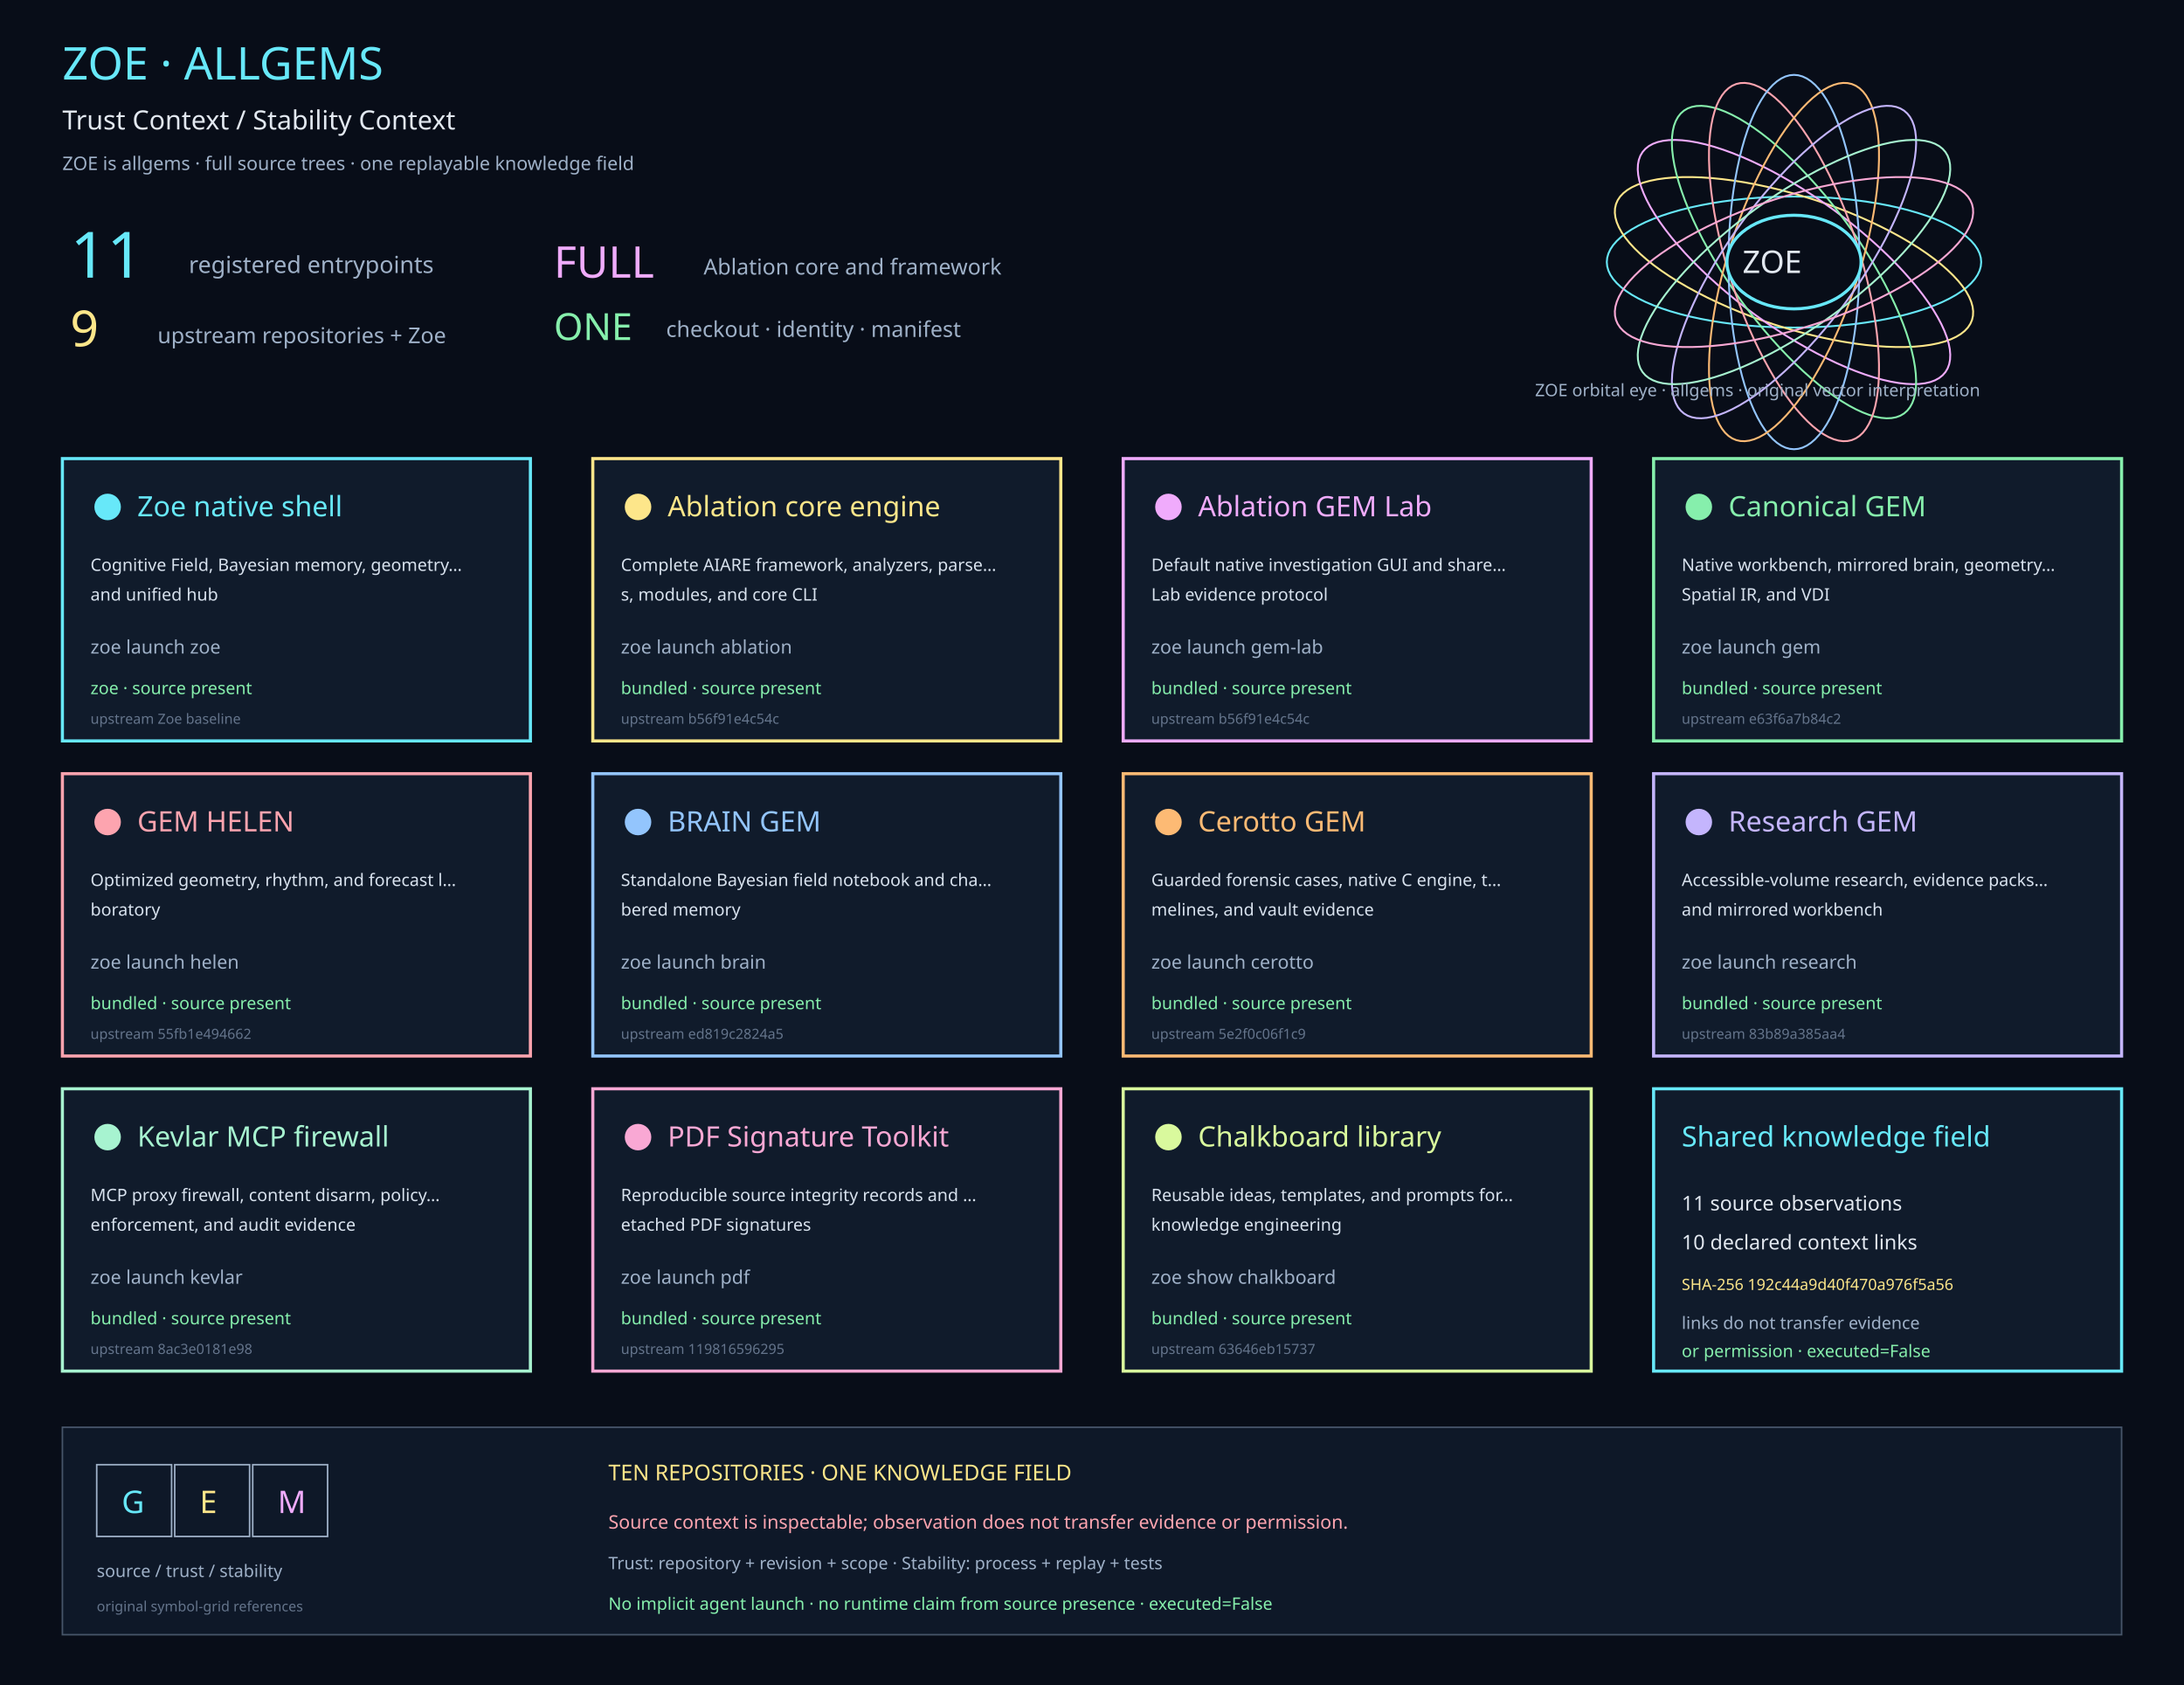
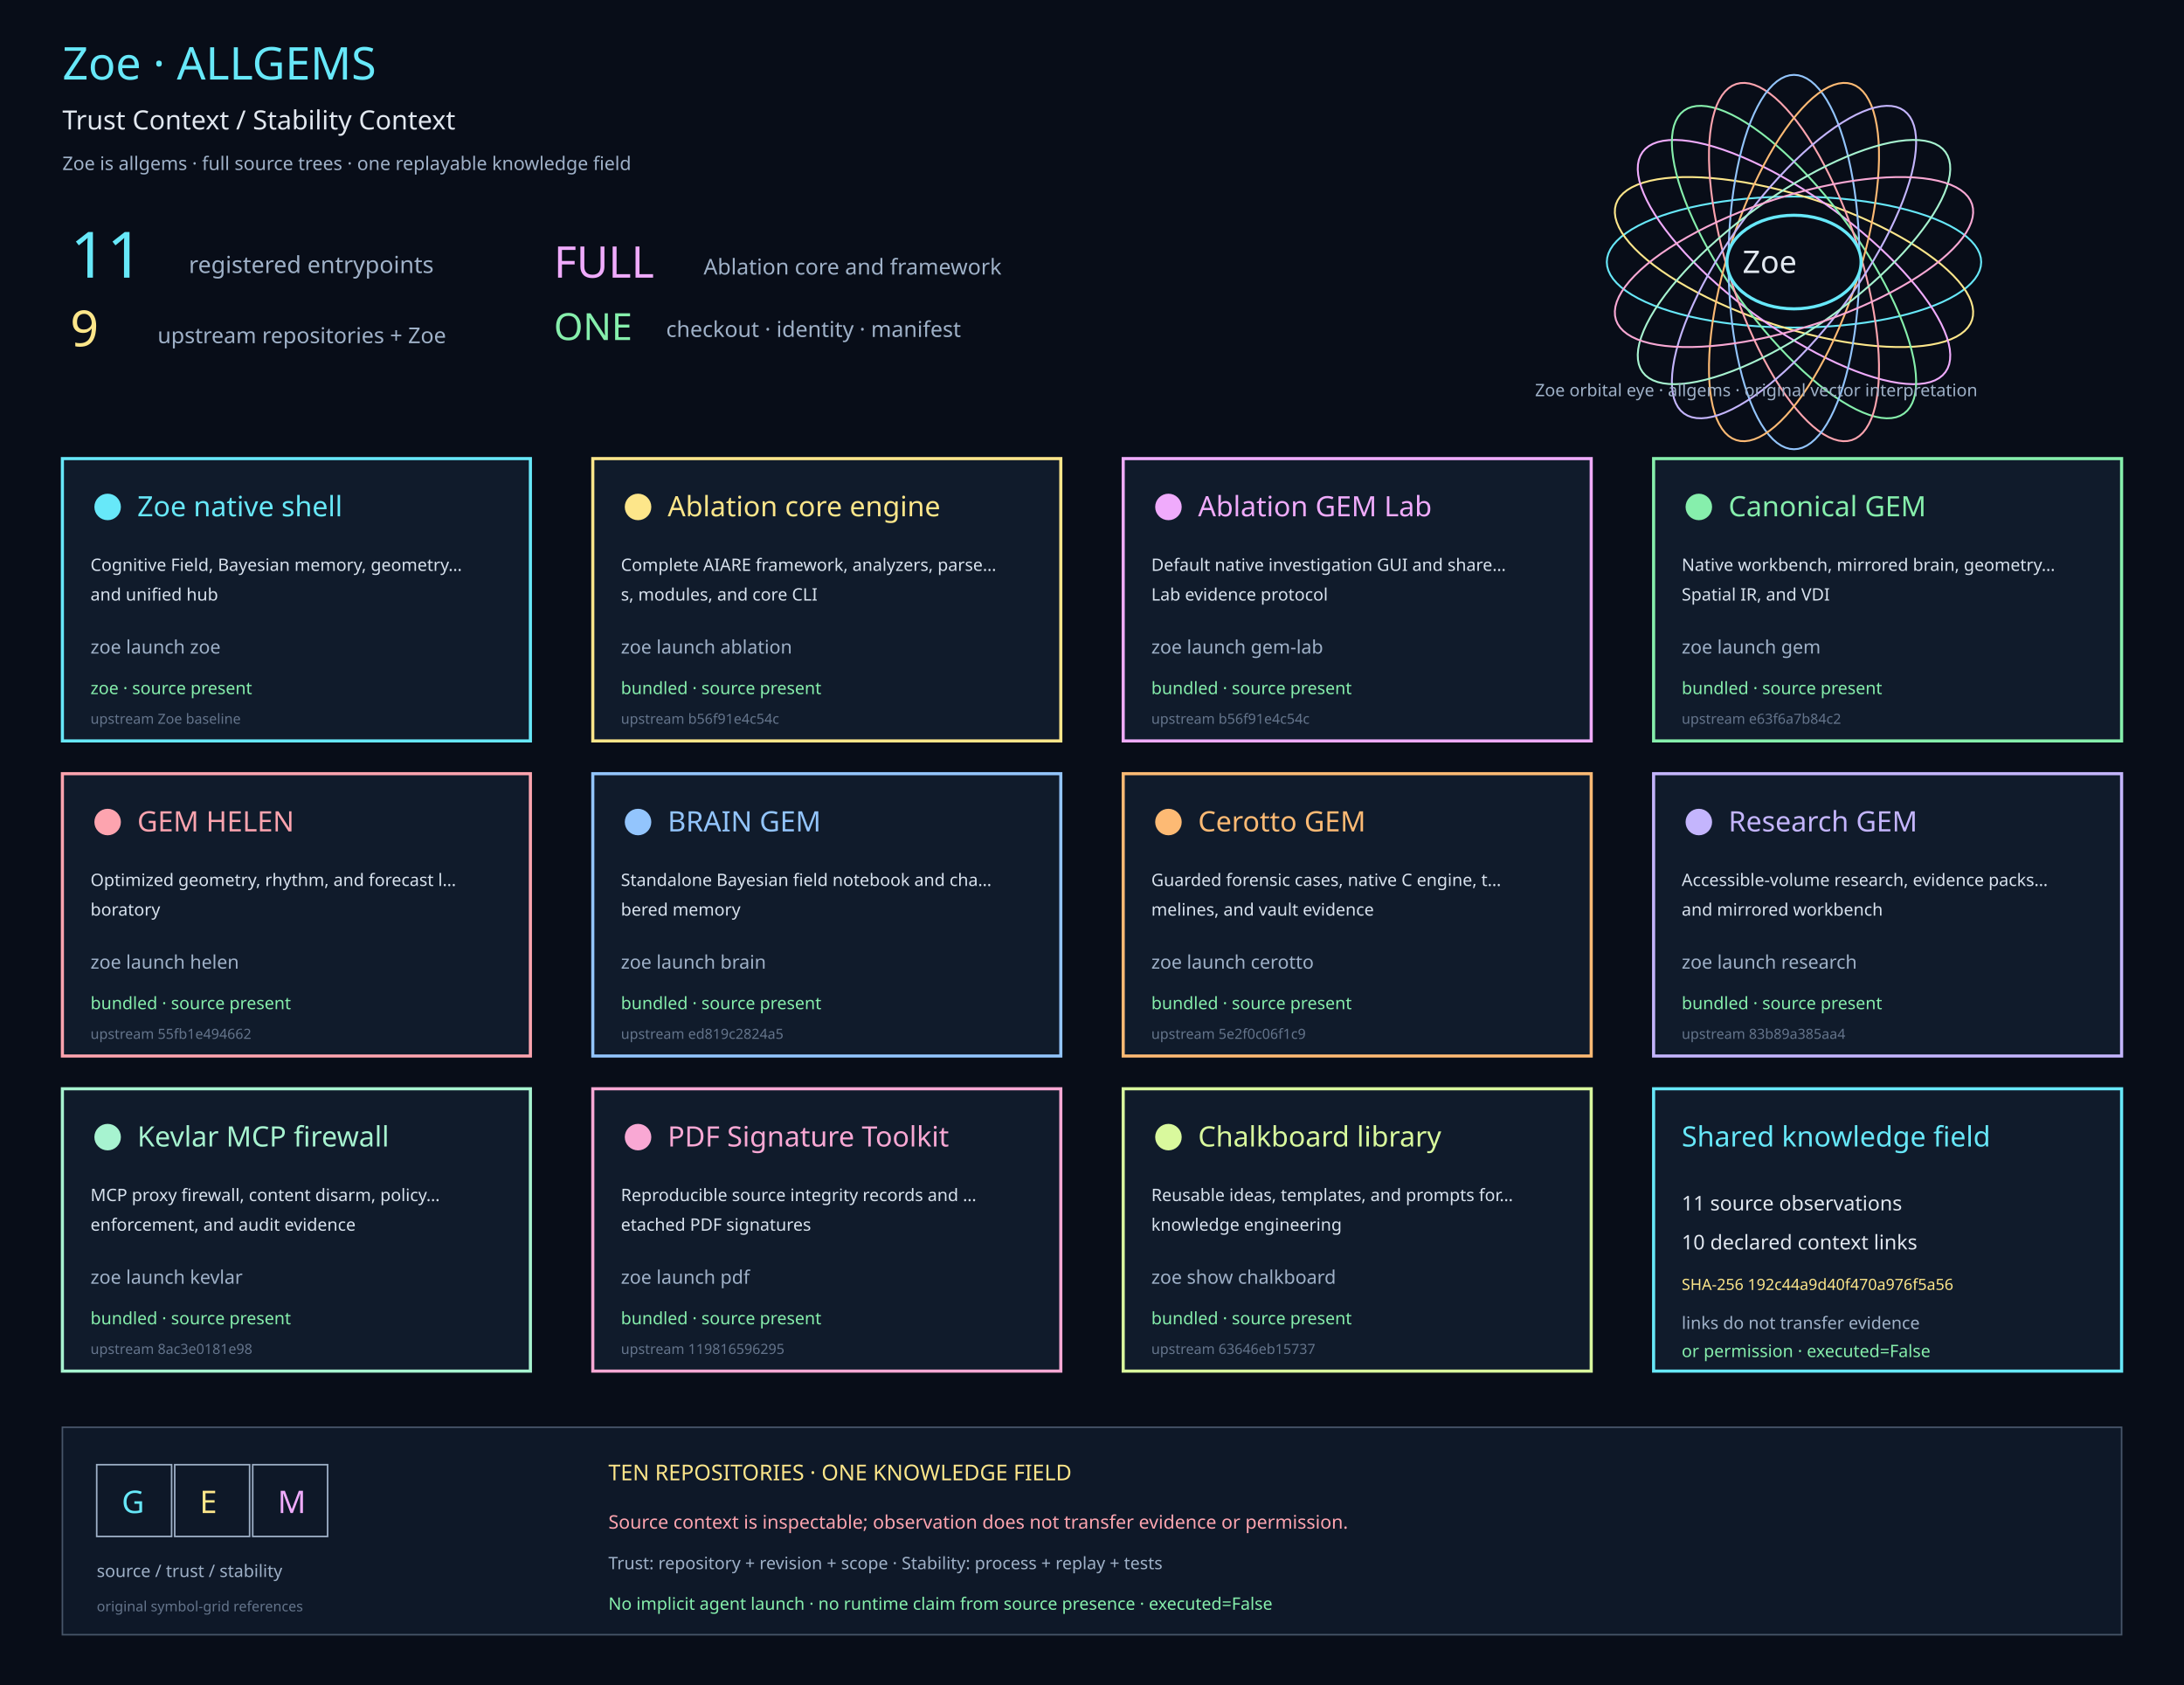
- <svg xmlns="http://www.w3.org/2000/svg" width="1400" height="1080" viewBox="0 0 1400 1080" role="img" aria-label="ZOE is allgems">
+ <svg xmlns="http://www.w3.org/2000/svg" width="1400" height="1080" viewBox="0 0 1400 1080" role="img" aria-label="Zoe is allgems">
  <rect x="0" y="0" width="1400.0" height="1080.0" fill="#ffffff" />
  <g data-object-id="background">
    <rect x="0.0" y="0.0" width="1400.0" height="1080.0" fill="#080d18" stroke="#080d18" stroke-width="1.0" />
  </g>
  <g data-object-id="title">
-     <text x="40.0" y="51.0" font-family="sans-serif" font-size="29.0" fill="#67e8f9">ZOE · ALLGEMS</text>
+     <text x="40.0" y="51.0" font-family="sans-serif" font-size="29.0" fill="#67e8f9">Zoe · ALLGEMS</text>
  </g>
  <g data-object-id="subtitle">
    <text x="40.0" y="83.0" font-family="sans-serif" font-size="17.0" fill="#e2e8f0">Trust Context / Stability Context</text>
  </g>
  <g data-object-id="scope">
-     <text x="40.0" y="109.0" font-family="sans-serif" font-size="12.0" fill="#9fb1c8">ZOE is allgems · full source trees · one replayable knowledge field</text>
+     <text x="40.0" y="109.0" font-family="sans-serif" font-size="12.0" fill="#9fb1c8">Zoe is allgems · full source trees · one replayable knowledge field</text>
  </g>
  <g data-object-id="entrypoints">
    <text x="45.0" y="178.0" font-family="sans-serif" font-size="41.0" fill="#67e8f9">11</text>
  </g>
  <g data-object-id="entrypoint-label">
    <text x="121.0" y="175.0" font-family="sans-serif" font-size="15.0" fill="#9fb1c8">registered entrypoints</text>
  </g>
  <g data-object-id="repositories">
    <text x="45.0" y="222.0" font-family="sans-serif" font-size="32.0" fill="#fde68a">9</text>
  </g>
  <g data-object-id="repository-label">
    <text x="101.0" y="220.0" font-family="sans-serif" font-size="14.0" fill="#9fb1c8">upstream repositories + Zoe</text>
  </g>
  <g data-object-id="engine">
    <text x="355.0" y="178.0" font-family="sans-serif" font-size="28.0" fill="#f0abfc">FULL</text>
  </g>
  <g data-object-id="engine-label">
    <text x="451.0" y="176.0" font-family="sans-serif" font-size="14.0" fill="#9fb1c8">Ablation core and framework</text>
  </g>
  <g data-object-id="checkout">
    <text x="355.0" y="218.0" font-family="sans-serif" font-size="24.0" fill="#86efac">ONE</text>
  </g>
  <g data-object-id="checkout-label">
    <text x="427.0" y="216.0" font-family="sans-serif" font-size="14.0" fill="#9fb1c8">checkout · identity · manifest</text>
  </g>
  <g data-object-id="identity-orbit-0">
    <polygon points="1270,168 1269.74,170.747 1268.97,173.482 1267.69,176.194 1265.91,178.87 1263.63,181.5 1260.87,184.073 1257.62,186.576 1253.92,189 1249.78,191.334 1245.2,193.568 1240.22,195.693 1234.85,197.698 1229.12,199.577 1223.05,201.321 1216.67,202.922 1210,204.373 1203.07,205.669 1195.92,206.803 1188.57,207.771 1181.06,208.569 1173.41,209.193 1165.66,209.641 1157.85,209.91 1150,210 1142.15,209.91 1134.34,209.641 1126.59,209.193 1118.94,208.569 1111.43,207.771 1104.08,206.803 1096.93,205.669 1090,204.373 1083.33,202.922 1076.95,201.321 1070.88,199.577 1065.15,197.698 1059.78,195.693 1054.8,193.568 1050.22,191.334 1046.08,189 1042.38,186.576 1039.13,184.073 1036.37,181.5 1034.09,178.87 1032.31,176.194 1031.03,173.482 1030.26,170.747 1030,168 1030.26,165.253 1031.03,162.518 1032.31,159.806 1034.09,157.13 1036.37,154.5 1039.13,151.927 1042.38,149.424 1046.08,147 1050.22,144.666 1054.8,142.432 1059.78,140.307 1065.15,138.302 1070.88,136.423 1076.95,134.679 1083.33,133.078 1090,131.627 1096.93,130.331 1104.08,129.197 1111.43,128.229 1118.94,127.431 1126.59,126.807 1134.34,126.359 1142.15,126.09 1150,126 1157.85,126.09 1165.66,126.359 1173.41,126.807 1181.06,127.431 1188.57,128.229 1195.92,129.197 1203.07,130.331 1210,131.627 1216.67,133.078 1223.05,134.679 1229.12,136.423 1234.85,138.302 1240.22,140.307 1245.2,142.432 1249.78,144.666 1253.92,147 1257.62,149.424 1260.87,151.927 1263.63,154.5 1265.91,157.13 1267.69,159.806 1268.97,162.518 1269.74,165.253" stroke-linejoin="round" fill="none" stroke="#67e8f9" stroke-width="1.2" />
  </g>
  <g data-object-id="identity-orbit-1">
    <polygon points="1264.13,205.082 1263.03,207.615 1261.46,209.979 1259.4,212.162 1256.88,214.157 1253.9,215.954 1250.47,217.545 1246.62,218.925 1242.35,220.086 1237.68,221.024 1232.64,221.736 1227.25,222.217 1221.52,222.466 1215.49,222.482 1209.18,222.264 1202.61,221.814 1195.82,221.134 1188.84,220.226 1181.68,219.094 1174.39,217.744 1167,216.181 1159.54,214.411 1152.03,212.443 1144.51,210.284 1137.02,207.944 1129.58,205.434 1122.24,202.762 1115.01,199.943 1107.93,196.986 1101.03,193.905 1094.33,190.713 1087.88,187.424 1081.7,184.052 1075.8,180.611 1070.23,177.116 1064.99,173.582 1060.12,170.024 1055.64,166.457 1051.56,162.897 1047.9,159.359 1044.67,155.858 1041.9,152.409 1039.59,149.027 1037.76,145.726 1036.4,142.52 1035.53,139.423 1035.16,136.449 1035.27,133.61 1035.87,130.918 1036.97,128.385 1038.54,126.021 1040.6,123.838 1043.12,121.843 1046.1,120.046 1049.53,118.455 1053.38,117.075 1057.65,115.914 1062.32,114.976 1067.36,114.264 1072.75,113.783 1078.48,113.534 1084.51,113.518 1090.82,113.736 1097.39,114.186 1104.18,114.866 1111.16,115.774 1118.32,116.906 1125.61,118.256 1133,119.819 1140.46,121.589 1147.97,123.557 1155.49,125.716 1162.98,128.056 1170.42,130.566 1177.76,133.238 1184.99,136.057 1192.07,139.014 1198.97,142.095 1205.67,145.287 1212.12,148.576 1218.3,151.948 1224.2,155.389 1229.77,158.884 1235.01,162.418 1239.88,165.976 1244.36,169.543 1248.44,173.103 1252.1,176.641 1255.33,180.142 1258.1,183.591 1260.41,186.973 1262.24,190.274 1263.6,193.48 1264.47,196.577 1264.84,199.551 1264.73,202.39" stroke-linejoin="round" fill="none" stroke="#fde68a" stroke-width="1.2" />
  </g>
  <g data-object-id="identity-orbit-2">
    <polygon points="1247.08,238.534 1245.26,240.606 1243.03,242.366 1240.4,243.808 1237.38,244.925 1233.99,245.713 1230.24,246.168 1226.15,246.289 1221.73,246.074 1217.01,245.525 1211.99,244.643 1206.71,243.434 1201.19,241.902 1195.45,240.053 1189.51,237.896 1183.41,235.439 1177.16,232.694 1170.8,229.671 1164.34,226.385 1157.83,222.848 1151.28,219.077 1144.73,215.086 1138.2,210.895 1131.72,206.519 1125.31,201.979 1119.02,197.293 1112.85,192.481 1106.85,187.565 1101.03,182.565 1095.42,177.503 1090.04,172.4 1084.92,167.278 1080.08,162.159 1075.54,157.066 1071.31,152.019 1067.43,147.04 1063.9,142.151 1060.73,137.373 1057.95,132.726 1055.56,128.23 1053.58,123.905 1052.01,119.768 1050.86,115.838 1050.13,112.131 1049.84,108.664 1049.97,105.45 1050.53,102.504 1051.51,99.839 1052.92,97.466 1054.74,95.394 1056.97,93.634 1059.6,92.192 1062.62,91.075 1066.01,90.287 1069.76,89.832 1073.85,89.711 1078.27,89.926 1082.99,90.475 1088.01,91.356 1093.29,92.566 1098.81,94.098 1104.55,95.947 1110.49,98.104 1116.59,100.561 1122.84,103.306 1129.2,106.329 1135.66,109.615 1142.17,113.152 1148.72,116.923 1155.27,120.914 1161.8,125.105 1168.28,129.481 1174.69,134.021 1180.98,138.707 1187.15,143.519 1193.15,148.435 1198.97,153.435 1204.58,158.497 1209.96,163.6 1215.08,168.722 1219.92,173.841 1224.46,178.934 1228.69,183.981 1232.57,188.96 1236.1,193.849 1239.27,198.627 1242.05,203.274 1244.44,207.77 1246.42,212.095 1247.99,216.232 1249.14,220.162 1249.87,223.869 1250.16,227.336 1250.03,230.55 1249.47,233.496 1248.49,236.161" stroke-linejoin="round" fill="none" stroke="#f0abfc" stroke-width="1.2" />
  </g>
  <g data-object-id="identity-orbit-3">
    <polygon points="1220.53,265.082 1218.16,266.489 1215.5,267.474 1212.55,268.033 1209.34,268.164 1205.87,267.865 1202.16,267.139 1198.23,265.989 1194.1,264.419 1189.77,262.436 1185.27,260.049 1180.63,257.267 1175.85,254.104 1170.96,250.571 1165.98,246.685 1160.93,242.462 1155.84,237.921 1150.72,233.079 1145.6,227.959 1140.5,222.583 1135.43,216.972 1130.43,211.152 1125.52,205.148 1120.71,198.984 1116.02,192.687 1111.48,186.285 1107.11,179.804 1102.91,173.273 1098.92,166.719 1095.15,160.171 1091.62,153.656 1088.33,147.203 1085.31,140.839 1082.56,134.591 1080.1,128.486 1077.95,122.55 1076.1,116.809 1074.57,111.287 1073.36,106.008 1072.48,100.995 1071.93,96.268 1071.71,91.849 1071.83,87.755 1072.29,84.005 1073.07,80.615 1074.19,77.6 1075.63,74.971 1077.39,72.74 1079.47,70.918 1081.84,69.511 1084.5,68.526 1087.45,67.967 1090.66,67.837 1094.13,68.135 1097.84,68.861 1101.77,70.011 1105.9,71.581 1110.23,73.564 1114.73,75.951 1119.37,78.733 1124.15,81.896 1129.04,85.429 1134.02,89.315 1139.07,93.538 1144.16,98.079 1149.28,102.921 1154.4,108.041 1159.5,113.417 1164.57,119.028 1169.57,124.848 1174.48,130.852 1179.29,137.016 1183.98,143.313 1188.52,149.715 1192.89,156.196 1197.09,162.727 1201.08,169.281 1204.85,175.829 1208.38,182.344 1211.67,188.797 1214.69,195.161 1217.44,201.409 1219.9,207.514 1222.05,213.45 1223.9,219.191 1225.43,224.713 1226.64,229.992 1227.52,235.005 1228.07,239.732 1228.29,244.151 1228.17,248.245 1227.71,251.995 1226.93,255.385 1225.81,258.4 1224.37,261.029 1222.61,263.26" stroke-linejoin="round" fill="none" stroke="#86efac" stroke-width="1.2" />
  </g>
  <g data-object-id="identity-orbit-4">
    <polygon points="1187.08,282.127 1184.39,282.731 1181.55,282.844 1178.58,282.466 1175.48,281.597 1172.27,280.242 1168.97,278.406 1165.59,276.098 1162.14,273.326 1158.64,270.104 1155.1,266.444 1151.54,262.363 1147.98,257.877 1144.42,253.007 1140.88,247.773 1137.39,242.197 1133.95,236.303 1130.58,230.117 1127.29,223.665 1124.1,216.975 1121.01,210.075 1118.06,202.994 1115.24,195.764 1112.57,188.415 1110.06,180.979 1107.72,173.487 1105.56,165.971 1103.59,158.464 1101.82,150.998 1100.26,143.605 1098.91,136.316 1097.77,129.163 1096.87,122.177 1096.19,115.386 1095.74,108.821 1095.52,102.509 1095.53,96.478 1095.78,90.752 1096.26,85.358 1096.98,80.318 1097.91,75.653 1099.08,71.383 1100.45,67.527 1102.05,64.102 1103.84,61.121 1105.84,58.598 1108.02,56.544 1110.38,54.966 1112.92,53.873 1115.61,53.269 1118.45,53.156 1121.42,53.534 1124.52,54.403 1127.73,55.758 1131.03,57.594 1134.41,59.903 1137.86,62.674 1141.36,65.897 1144.9,69.556 1148.46,73.638 1152.02,78.123 1155.58,82.993 1159.12,88.227 1162.61,93.803 1166.05,99.697 1169.42,105.883 1172.71,112.335 1175.9,119.025 1178.99,125.925 1181.94,133.006 1184.76,140.236 1187.43,147.585 1189.94,155.021 1192.28,162.513 1194.44,170.029 1196.41,177.536 1198.18,185.002 1199.74,192.395 1201.09,199.684 1202.23,206.837 1203.13,213.823 1203.81,220.614 1204.26,227.179 1204.48,233.491 1204.47,239.522 1204.22,245.248 1203.74,250.642 1203.02,255.682 1202.09,260.347 1200.92,264.617 1199.55,268.473 1197.95,271.898 1196.16,274.879 1194.16,277.402 1191.98,279.456 1189.62,281.034" stroke-linejoin="round" fill="none" stroke="#fda4af" stroke-width="1.2" />
  </g>
  <g data-object-id="identity-orbit-5">
    <polygon points="1150,288 1147.25,287.743 1144.52,286.973 1141.81,285.694 1139.13,283.911 1136.5,281.632 1133.93,278.866 1131.42,275.625 1129,271.923 1126.67,267.776 1124.43,263.202 1122.31,258.221 1120.3,252.853 1118.42,247.121 1116.68,241.051 1115.08,234.668 1113.63,228 1112.33,221.075 1111.2,213.922 1110.23,206.573 1109.43,199.058 1108.81,191.411 1108.36,183.663 1108.09,175.848 1108,168 1108.09,160.152 1108.36,152.337 1108.81,144.589 1109.43,136.942 1110.23,129.427 1111.2,122.078 1112.33,114.925 1113.63,108 1115.08,101.332 1116.68,94.949 1118.42,88.879 1120.3,83.147 1122.31,77.779 1124.43,72.798 1126.67,68.224 1129,64.077 1131.42,60.375 1133.93,57.135 1136.5,54.368 1139.13,52.089 1141.81,50.306 1144.52,49.027 1147.25,48.257 1150,48 1152.75,48.257 1155.48,49.027 1158.19,50.306 1160.87,52.089 1163.5,54.368 1166.07,57.135 1168.58,60.375 1171,64.077 1173.33,68.224 1175.57,72.798 1177.69,77.779 1179.7,83.147 1181.58,88.879 1183.32,94.949 1184.92,101.332 1186.37,108 1187.67,114.925 1188.8,122.078 1189.77,129.427 1190.57,136.942 1191.19,144.589 1191.64,152.337 1191.91,160.152 1192,168 1191.91,175.848 1191.64,183.663 1191.19,191.411 1190.57,199.058 1189.77,206.573 1188.8,213.922 1187.67,221.075 1186.37,228 1184.92,234.668 1183.32,241.051 1181.58,247.121 1179.7,252.853 1177.69,258.221 1175.57,263.202 1173.33,267.776 1171,271.923 1168.58,275.625 1166.07,278.866 1163.5,281.632 1160.87,283.911 1158.19,285.694 1155.48,286.973 1152.75,287.743" stroke-linejoin="round" fill="none" stroke="#93c5fd" stroke-width="1.2" />
  </g>
  <g data-object-id="identity-orbit-6">
    <polygon points="1112.92,282.127 1110.38,281.034 1108.02,279.456 1105.84,277.402 1103.84,274.879 1102.05,271.898 1100.45,268.473 1099.08,264.617 1097.91,260.347 1096.98,255.682 1096.26,250.642 1095.78,245.248 1095.53,239.522 1095.52,233.491 1095.74,227.179 1096.19,220.614 1096.87,213.823 1097.77,206.837 1098.91,199.684 1100.26,192.395 1101.82,185.002 1103.59,177.536 1105.56,170.029 1107.72,162.513 1110.06,155.021 1112.57,147.585 1115.24,140.236 1118.06,133.006 1121.01,125.925 1124.1,119.025 1127.29,112.335 1130.58,105.883 1133.95,99.697 1137.39,93.803 1140.88,88.227 1144.42,82.993 1147.98,78.123 1151.54,73.638 1155.1,69.556 1158.64,65.897 1162.14,62.674 1165.59,59.903 1168.97,57.594 1172.27,55.758 1175.48,54.403 1178.58,53.534 1181.55,53.156 1184.39,53.269 1187.08,53.873 1189.62,54.966 1191.98,56.544 1194.16,58.598 1196.16,61.121 1197.95,64.102 1199.55,67.527 1200.92,71.383 1202.09,75.653 1203.02,80.318 1203.74,85.358 1204.22,90.752 1204.47,96.478 1204.48,102.509 1204.26,108.821 1203.81,115.386 1203.13,122.177 1202.23,129.163 1201.09,136.316 1199.74,143.605 1198.18,150.998 1196.41,158.464 1194.44,165.971 1192.28,173.487 1189.94,180.979 1187.43,188.415 1184.76,195.764 1181.94,202.994 1178.99,210.075 1175.9,216.975 1172.71,223.665 1169.42,230.117 1166.05,236.303 1162.61,242.197 1159.12,247.773 1155.58,253.007 1152.02,257.877 1148.46,262.363 1144.9,266.444 1141.36,270.104 1137.86,273.326 1134.41,276.098 1131.03,278.406 1127.73,280.242 1124.52,281.597 1121.42,282.466 1118.45,282.844 1115.61,282.731" stroke-linejoin="round" fill="none" stroke="#fdba74" stroke-width="1.2" />
  </g>
  <g data-object-id="identity-orbit-7">
    <polygon points="1079.47,265.082 1077.39,263.26 1075.63,261.029 1074.19,258.4 1073.07,255.385 1072.29,251.995 1071.83,248.245 1071.71,244.151 1071.93,239.732 1072.48,235.005 1073.36,229.992 1074.57,224.713 1076.1,219.191 1077.95,213.45 1080.1,207.514 1082.56,201.409 1085.31,195.161 1088.33,188.797 1091.62,182.344 1095.15,175.829 1098.92,169.281 1102.91,162.727 1107.11,156.196 1111.48,149.715 1116.02,143.313 1120.71,137.016 1125.52,130.852 1130.43,124.848 1135.43,119.028 1140.5,113.417 1145.6,108.041 1150.72,102.921 1155.84,98.079 1160.93,93.538 1165.98,89.315 1170.96,85.429 1175.85,81.896 1180.63,78.733 1185.27,75.951 1189.77,73.564 1194.1,71.581 1198.23,70.011 1202.16,68.861 1205.87,68.135 1209.34,67.837 1212.55,67.967 1215.5,68.526 1218.16,69.511 1220.53,70.918 1222.61,72.74 1224.37,74.971 1225.81,77.6 1226.93,80.615 1227.71,84.005 1228.17,87.755 1228.29,91.849 1228.07,96.268 1227.52,100.995 1226.64,106.008 1225.43,111.287 1223.9,116.809 1222.05,122.55 1219.9,128.486 1217.44,134.591 1214.69,140.839 1211.67,147.203 1208.38,153.656 1204.85,160.171 1201.08,166.719 1197.09,173.273 1192.89,179.804 1188.52,186.285 1183.98,192.687 1179.29,198.984 1174.48,205.148 1169.57,211.152 1164.57,216.972 1159.5,222.583 1154.4,227.959 1149.28,233.079 1144.16,237.921 1139.07,242.462 1134.02,246.685 1129.04,250.571 1124.15,254.104 1119.37,257.267 1114.73,260.049 1110.23,262.436 1105.9,264.419 1101.77,265.989 1097.84,267.139 1094.13,267.865 1090.66,268.164 1087.45,268.033 1084.5,267.474 1081.84,266.489" stroke-linejoin="round" fill="none" stroke="#c4b5fd" stroke-width="1.2" />
  </g>
  <g data-object-id="identity-orbit-8">
    <polygon points="1052.92,238.534 1051.51,236.161 1050.53,233.496 1049.97,230.55 1049.84,227.336 1050.13,223.869 1050.86,220.162 1052.01,216.232 1053.58,212.095 1055.56,207.77 1057.95,203.274 1060.73,198.627 1063.9,193.849 1067.43,188.96 1071.31,183.981 1075.54,178.934 1080.08,173.841 1084.92,168.722 1090.04,163.6 1095.42,158.497 1101.03,153.435 1106.85,148.435 1112.85,143.519 1119.02,138.707 1125.31,134.021 1131.72,129.481 1138.2,125.105 1144.73,120.914 1151.28,116.923 1157.83,113.152 1164.34,109.615 1170.8,106.329 1177.16,103.306 1183.41,100.561 1189.51,98.104 1195.45,95.947 1201.19,94.098 1206.71,92.566 1211.99,91.356 1217.01,90.475 1221.73,89.926 1226.15,89.711 1230.24,89.832 1233.99,90.287 1237.38,91.075 1240.4,92.192 1243.03,93.634 1245.26,95.394 1247.08,97.466 1248.49,99.839 1249.47,102.504 1250.03,105.45 1250.16,108.664 1249.87,112.131 1249.14,115.838 1247.99,119.768 1246.42,123.905 1244.44,128.23 1242.05,132.726 1239.27,137.373 1236.1,142.151 1232.57,147.04 1228.69,152.019 1224.46,157.066 1219.92,162.159 1215.08,167.278 1209.96,172.4 1204.58,177.503 1198.97,182.565 1193.15,187.565 1187.15,192.481 1180.98,197.293 1174.69,201.979 1168.28,206.519 1161.8,210.895 1155.27,215.086 1148.72,219.077 1142.17,222.848 1135.66,226.385 1129.2,229.671 1122.84,232.694 1116.59,235.439 1110.49,237.896 1104.55,240.053 1098.81,241.902 1093.29,243.434 1088.01,244.643 1082.99,245.525 1078.27,246.074 1073.85,246.289 1069.76,246.168 1066.01,245.713 1062.62,244.925 1059.6,243.808 1056.97,242.366 1054.74,240.606" stroke-linejoin="round" fill="none" stroke="#a7f3d0" stroke-width="1.2" />
  </g>
  <g data-object-id="identity-orbit-9">
    <polygon points="1035.87,205.082 1035.27,202.39 1035.16,199.551 1035.53,196.577 1036.4,193.48 1037.76,190.274 1039.59,186.973 1041.9,183.591 1044.67,180.142 1047.9,176.641 1051.56,173.103 1055.64,169.543 1060.12,165.976 1064.99,162.418 1070.23,158.884 1075.8,155.389 1081.7,151.948 1087.88,148.576 1094.33,145.287 1101.03,142.095 1107.93,139.014 1115.01,136.057 1122.24,133.238 1129.58,130.566 1137.02,128.056 1144.51,125.716 1152.03,123.557 1159.54,121.589 1167,119.819 1174.39,118.256 1181.68,116.906 1188.84,115.774 1195.82,114.866 1202.61,114.186 1209.18,113.736 1215.49,113.518 1221.52,113.534 1227.25,113.783 1232.64,114.264 1237.68,114.976 1242.35,115.914 1246.62,117.075 1250.47,118.455 1253.9,120.046 1256.88,121.843 1259.4,123.838 1261.46,126.021 1263.03,128.385 1264.13,130.918 1264.73,133.61 1264.84,136.449 1264.47,139.423 1263.6,142.52 1262.24,145.726 1260.41,149.027 1258.1,152.409 1255.33,155.858 1252.1,159.359 1248.44,162.897 1244.36,166.457 1239.88,170.024 1235.01,173.582 1229.77,177.116 1224.2,180.611 1218.3,184.052 1212.12,187.424 1205.67,190.713 1198.97,193.905 1192.07,196.986 1184.99,199.943 1177.76,202.762 1170.42,205.434 1162.98,207.944 1155.49,210.284 1147.97,212.443 1140.46,214.411 1133,216.181 1125.61,217.744 1118.32,219.094 1111.16,220.226 1104.18,221.134 1097.39,221.814 1090.82,222.264 1084.51,222.482 1078.48,222.466 1072.75,222.217 1067.36,221.736 1062.32,221.024 1057.65,220.086 1053.38,218.925 1049.53,217.545 1046.1,215.954 1043.12,214.157 1040.6,212.162 1038.54,209.979 1036.97,207.615" stroke-linejoin="round" fill="none" stroke="#f9a8d4" stroke-width="1.2" />
  </g>
  <g data-object-id="identity-center">
    <ellipse cx="1150.0" cy="168.0" rx="43.0" ry="30.0" fill="#080d18" stroke="#67e8f9" stroke-width="2.0" />
  </g>
  <g data-object-id="identity-center-label">
-     <text x="1117.0" y="175.0" font-family="sans-serif" font-size="20.0" fill="#e2e8f0">ZOE</text>
+     <text x="1117.0" y="175.0" font-family="sans-serif" font-size="20.0" fill="#e2e8f0">Zoe</text>
  </g>
  <g data-object-id="orbital-caption">
-     <text x="984.0" y="254.0" font-family="sans-serif" font-size="11.0" fill="#9fb1c8">ZOE orbital eye · allgems · original vector interpretation</text>
+     <text x="984.0" y="254.0" font-family="sans-serif" font-size="11.0" fill="#9fb1c8">Zoe orbital eye · allgems · original vector interpretation</text>
  </g>
  <g data-object-id="component-zoe">
    <rect x="40.0" y="294.0" width="300.0" height="181.0" fill="#101b2b" stroke="#67e8f9" stroke-width="2.0" />
  </g>
  <g data-object-id="component-icon-0">
    <ellipse cx="69.0" cy="325.0" rx="8.0" ry="8.0" fill="#67e8f9" stroke="#67e8f9" stroke-width="1.0" />
  </g>
  <g data-object-id="component-title-0">
    <text x="88.0" y="331.0" font-family="sans-serif" font-size="18.0" fill="#67e8f9">Zoe native shell</text>
  </g>
  <g data-object-id="component-summary-0">
    <text x="58.0" y="366.0" font-family="sans-serif" font-size="11.0" fill="#d8e2ee">Cognitive Field, Bayesian memory, geometry…</text>
  </g>
  <g data-object-id="component-summary-2-0">
    <text x="58.0" y="385.0" font-family="sans-serif" font-size="11.0" fill="#d8e2ee"> and unified hub</text>
  </g>
  <g data-object-id="component-command-0">
    <text x="58.0" y="419.0" font-family="sans-serif" font-size="12.0" fill="#9fb1c8">zoe launch zoe</text>
  </g>
  <g data-object-id="component-status-0">
    <text x="58.0" y="445.0" font-family="sans-serif" font-size="11.0" fill="#86efac">zoe · source present</text>
  </g>
  <g data-object-id="component-revision-0">
    <text x="58.0" y="464.0" font-family="sans-serif" font-size="9.0" fill="#64748b">upstream Zoe baseline</text>
  </g>
  <g data-object-id="component-ablation">
    <rect x="380.0" y="294.0" width="300.0" height="181.0" fill="#101b2b" stroke="#fde68a" stroke-width="2.0" />
  </g>
  <g data-object-id="component-icon-1">
    <ellipse cx="409.0" cy="325.0" rx="8.0" ry="8.0" fill="#fde68a" stroke="#fde68a" stroke-width="1.0" />
  </g>
  <g data-object-id="component-title-1">
    <text x="428.0" y="331.0" font-family="sans-serif" font-size="18.0" fill="#fde68a">Ablation core engine</text>
  </g>
  <g data-object-id="component-summary-1">
    <text x="398.0" y="366.0" font-family="sans-serif" font-size="11.0" fill="#d8e2ee">Complete AIARE framework, analyzers, parse…</text>
  </g>
  <g data-object-id="component-summary-2-1">
    <text x="398.0" y="385.0" font-family="sans-serif" font-size="11.0" fill="#d8e2ee">s, modules, and core CLI</text>
  </g>
  <g data-object-id="component-command-1">
    <text x="398.0" y="419.0" font-family="sans-serif" font-size="12.0" fill="#9fb1c8">zoe launch ablation</text>
  </g>
  <g data-object-id="component-status-1">
    <text x="398.0" y="445.0" font-family="sans-serif" font-size="11.0" fill="#86efac">bundled · source present</text>
  </g>
  <g data-object-id="component-revision-1">
    <text x="398.0" y="464.0" font-family="sans-serif" font-size="9.0" fill="#64748b">upstream b56f91e4c54c</text>
  </g>
  <g data-object-id="component-gem-lab">
    <rect x="720.0" y="294.0" width="300.0" height="181.0" fill="#101b2b" stroke="#f0abfc" stroke-width="2.0" />
  </g>
  <g data-object-id="component-icon-2">
    <ellipse cx="749.0" cy="325.0" rx="8.0" ry="8.0" fill="#f0abfc" stroke="#f0abfc" stroke-width="1.0" />
  </g>
  <g data-object-id="component-title-2">
    <text x="768.0" y="331.0" font-family="sans-serif" font-size="18.0" fill="#f0abfc">Ablation GEM Lab</text>
  </g>
  <g data-object-id="component-summary-2">
    <text x="738.0" y="366.0" font-family="sans-serif" font-size="11.0" fill="#d8e2ee">Default native investigation GUI and share…</text>
  </g>
  <g data-object-id="component-summary-2-2">
    <text x="738.0" y="385.0" font-family="sans-serif" font-size="11.0" fill="#d8e2ee"> Lab evidence protocol</text>
  </g>
  <g data-object-id="component-command-2">
    <text x="738.0" y="419.0" font-family="sans-serif" font-size="12.0" fill="#9fb1c8">zoe launch gem-lab</text>
  </g>
  <g data-object-id="component-status-2">
    <text x="738.0" y="445.0" font-family="sans-serif" font-size="11.0" fill="#86efac">bundled · source present</text>
  </g>
  <g data-object-id="component-revision-2">
    <text x="738.0" y="464.0" font-family="sans-serif" font-size="9.0" fill="#64748b">upstream b56f91e4c54c</text>
  </g>
  <g data-object-id="component-gem">
    <rect x="1060.0" y="294.0" width="300.0" height="181.0" fill="#101b2b" stroke="#86efac" stroke-width="2.0" />
  </g>
  <g data-object-id="component-icon-3">
    <ellipse cx="1089.0" cy="325.0" rx="8.0" ry="8.0" fill="#86efac" stroke="#86efac" stroke-width="1.0" />
  </g>
  <g data-object-id="component-title-3">
    <text x="1108.0" y="331.0" font-family="sans-serif" font-size="18.0" fill="#86efac">Canonical GEM</text>
  </g>
  <g data-object-id="component-summary-3">
    <text x="1078.0" y="366.0" font-family="sans-serif" font-size="11.0" fill="#d8e2ee">Native workbench, mirrored brain, geometry…</text>
  </g>
  <g data-object-id="component-summary-2-3">
    <text x="1078.0" y="385.0" font-family="sans-serif" font-size="11.0" fill="#d8e2ee"> Spatial IR, and VDI</text>
  </g>
  <g data-object-id="component-command-3">
    <text x="1078.0" y="419.0" font-family="sans-serif" font-size="12.0" fill="#9fb1c8">zoe launch gem</text>
  </g>
  <g data-object-id="component-status-3">
    <text x="1078.0" y="445.0" font-family="sans-serif" font-size="11.0" fill="#86efac">bundled · source present</text>
  </g>
  <g data-object-id="component-revision-3">
    <text x="1078.0" y="464.0" font-family="sans-serif" font-size="9.0" fill="#64748b">upstream e63f6a7b84c2</text>
  </g>
  <g data-object-id="component-helen">
    <rect x="40.0" y="496.0" width="300.0" height="181.0" fill="#101b2b" stroke="#fda4af" stroke-width="2.0" />
  </g>
  <g data-object-id="component-icon-4">
    <ellipse cx="69.0" cy="527.0" rx="8.0" ry="8.0" fill="#fda4af" stroke="#fda4af" stroke-width="1.0" />
  </g>
  <g data-object-id="component-title-4">
    <text x="88.0" y="533.0" font-family="sans-serif" font-size="18.0" fill="#fda4af">GEM HELEN</text>
  </g>
  <g data-object-id="component-summary-4">
    <text x="58.0" y="568.0" font-family="sans-serif" font-size="11.0" fill="#d8e2ee">Optimized geometry, rhythm, and forecast l…</text>
  </g>
  <g data-object-id="component-summary-2-4">
    <text x="58.0" y="587.0" font-family="sans-serif" font-size="11.0" fill="#d8e2ee">boratory</text>
  </g>
  <g data-object-id="component-command-4">
    <text x="58.0" y="621.0" font-family="sans-serif" font-size="12.0" fill="#9fb1c8">zoe launch helen</text>
  </g>
  <g data-object-id="component-status-4">
    <text x="58.0" y="647.0" font-family="sans-serif" font-size="11.0" fill="#86efac">bundled · source present</text>
  </g>
  <g data-object-id="component-revision-4">
    <text x="58.0" y="666.0" font-family="sans-serif" font-size="9.0" fill="#64748b">upstream 55fb1e494662</text>
  </g>
  <g data-object-id="component-brain">
    <rect x="380.0" y="496.0" width="300.0" height="181.0" fill="#101b2b" stroke="#93c5fd" stroke-width="2.0" />
  </g>
  <g data-object-id="component-icon-5">
    <ellipse cx="409.0" cy="527.0" rx="8.0" ry="8.0" fill="#93c5fd" stroke="#93c5fd" stroke-width="1.0" />
  </g>
  <g data-object-id="component-title-5">
    <text x="428.0" y="533.0" font-family="sans-serif" font-size="18.0" fill="#93c5fd">BRAIN GEM</text>
  </g>
  <g data-object-id="component-summary-5">
    <text x="398.0" y="568.0" font-family="sans-serif" font-size="11.0" fill="#d8e2ee">Standalone Bayesian field notebook and cha…</text>
  </g>
  <g data-object-id="component-summary-2-5">
    <text x="398.0" y="587.0" font-family="sans-serif" font-size="11.0" fill="#d8e2ee">bered memory</text>
  </g>
  <g data-object-id="component-command-5">
    <text x="398.0" y="621.0" font-family="sans-serif" font-size="12.0" fill="#9fb1c8">zoe launch brain</text>
  </g>
  <g data-object-id="component-status-5">
    <text x="398.0" y="647.0" font-family="sans-serif" font-size="11.0" fill="#86efac">bundled · source present</text>
  </g>
  <g data-object-id="component-revision-5">
    <text x="398.0" y="666.0" font-family="sans-serif" font-size="9.0" fill="#64748b">upstream ed819c2824a5</text>
  </g>
  <g data-object-id="component-cerotto">
    <rect x="720.0" y="496.0" width="300.0" height="181.0" fill="#101b2b" stroke="#fdba74" stroke-width="2.0" />
  </g>
  <g data-object-id="component-icon-6">
    <ellipse cx="749.0" cy="527.0" rx="8.0" ry="8.0" fill="#fdba74" stroke="#fdba74" stroke-width="1.0" />
  </g>
  <g data-object-id="component-title-6">
    <text x="768.0" y="533.0" font-family="sans-serif" font-size="18.0" fill="#fdba74">Cerotto GEM</text>
  </g>
  <g data-object-id="component-summary-6">
    <text x="738.0" y="568.0" font-family="sans-serif" font-size="11.0" fill="#d8e2ee">Guarded forensic cases, native C engine, t…</text>
  </g>
  <g data-object-id="component-summary-2-6">
    <text x="738.0" y="587.0" font-family="sans-serif" font-size="11.0" fill="#d8e2ee">melines, and vault evidence</text>
  </g>
  <g data-object-id="component-command-6">
    <text x="738.0" y="621.0" font-family="sans-serif" font-size="12.0" fill="#9fb1c8">zoe launch cerotto</text>
  </g>
  <g data-object-id="component-status-6">
    <text x="738.0" y="647.0" font-family="sans-serif" font-size="11.0" fill="#86efac">bundled · source present</text>
  </g>
  <g data-object-id="component-revision-6">
    <text x="738.0" y="666.0" font-family="sans-serif" font-size="9.0" fill="#64748b">upstream 5e2f0c06f1c9</text>
  </g>
  <g data-object-id="component-research">
    <rect x="1060.0" y="496.0" width="300.0" height="181.0" fill="#101b2b" stroke="#c4b5fd" stroke-width="2.0" />
  </g>
  <g data-object-id="component-icon-7">
    <ellipse cx="1089.0" cy="527.0" rx="8.0" ry="8.0" fill="#c4b5fd" stroke="#c4b5fd" stroke-width="1.0" />
  </g>
  <g data-object-id="component-title-7">
    <text x="1108.0" y="533.0" font-family="sans-serif" font-size="18.0" fill="#c4b5fd">Research GEM</text>
  </g>
  <g data-object-id="component-summary-7">
    <text x="1078.0" y="568.0" font-family="sans-serif" font-size="11.0" fill="#d8e2ee">Accessible-volume research, evidence packs…</text>
  </g>
  <g data-object-id="component-summary-2-7">
    <text x="1078.0" y="587.0" font-family="sans-serif" font-size="11.0" fill="#d8e2ee"> and mirrored workbench</text>
  </g>
  <g data-object-id="component-command-7">
    <text x="1078.0" y="621.0" font-family="sans-serif" font-size="12.0" fill="#9fb1c8">zoe launch research</text>
  </g>
  <g data-object-id="component-status-7">
    <text x="1078.0" y="647.0" font-family="sans-serif" font-size="11.0" fill="#86efac">bundled · source present</text>
  </g>
  <g data-object-id="component-revision-7">
    <text x="1078.0" y="666.0" font-family="sans-serif" font-size="9.0" fill="#64748b">upstream 83b89a385aa4</text>
  </g>
  <g data-object-id="component-kevlar">
    <rect x="40.0" y="698.0" width="300.0" height="181.0" fill="#101b2b" stroke="#a7f3d0" stroke-width="2.0" />
  </g>
  <g data-object-id="component-icon-8">
    <ellipse cx="69.0" cy="729.0" rx="8.0" ry="8.0" fill="#a7f3d0" stroke="#a7f3d0" stroke-width="1.0" />
  </g>
  <g data-object-id="component-title-8">
    <text x="88.0" y="735.0" font-family="sans-serif" font-size="18.0" fill="#a7f3d0">Kevlar MCP firewall</text>
  </g>
  <g data-object-id="component-summary-8">
    <text x="58.0" y="770.0" font-family="sans-serif" font-size="11.0" fill="#d8e2ee">MCP proxy firewall, content disarm, policy…</text>
  </g>
  <g data-object-id="component-summary-2-8">
    <text x="58.0" y="789.0" font-family="sans-serif" font-size="11.0" fill="#d8e2ee">enforcement, and audit evidence</text>
  </g>
  <g data-object-id="component-command-8">
    <text x="58.0" y="823.0" font-family="sans-serif" font-size="12.0" fill="#9fb1c8">zoe launch kevlar</text>
  </g>
  <g data-object-id="component-status-8">
    <text x="58.0" y="849.0" font-family="sans-serif" font-size="11.0" fill="#86efac">bundled · source present</text>
  </g>
  <g data-object-id="component-revision-8">
    <text x="58.0" y="868.0" font-family="sans-serif" font-size="9.0" fill="#64748b">upstream 8ac3e0181e98</text>
  </g>
  <g data-object-id="component-pdf">
    <rect x="380.0" y="698.0" width="300.0" height="181.0" fill="#101b2b" stroke="#f9a8d4" stroke-width="2.0" />
  </g>
  <g data-object-id="component-icon-9">
    <ellipse cx="409.0" cy="729.0" rx="8.0" ry="8.0" fill="#f9a8d4" stroke="#f9a8d4" stroke-width="1.0" />
  </g>
  <g data-object-id="component-title-9">
    <text x="428.0" y="735.0" font-family="sans-serif" font-size="18.0" fill="#f9a8d4">PDF Signature Toolkit</text>
  </g>
  <g data-object-id="component-summary-9">
    <text x="398.0" y="770.0" font-family="sans-serif" font-size="11.0" fill="#d8e2ee">Reproducible source integrity records and …</text>
  </g>
  <g data-object-id="component-summary-2-9">
    <text x="398.0" y="789.0" font-family="sans-serif" font-size="11.0" fill="#d8e2ee">etached PDF signatures</text>
  </g>
  <g data-object-id="component-command-9">
    <text x="398.0" y="823.0" font-family="sans-serif" font-size="12.0" fill="#9fb1c8">zoe launch pdf</text>
  </g>
  <g data-object-id="component-status-9">
    <text x="398.0" y="849.0" font-family="sans-serif" font-size="11.0" fill="#86efac">bundled · source present</text>
  </g>
  <g data-object-id="component-revision-9">
    <text x="398.0" y="868.0" font-family="sans-serif" font-size="9.0" fill="#64748b">upstream 119816596295</text>
  </g>
  <g data-object-id="component-chalkboard">
    <rect x="720.0" y="698.0" width="300.0" height="181.0" fill="#101b2b" stroke="#d9f99d" stroke-width="2.0" />
  </g>
  <g data-object-id="component-icon-10">
    <ellipse cx="749.0" cy="729.0" rx="8.0" ry="8.0" fill="#d9f99d" stroke="#d9f99d" stroke-width="1.0" />
  </g>
  <g data-object-id="component-title-10">
    <text x="768.0" y="735.0" font-family="sans-serif" font-size="18.0" fill="#d9f99d">Chalkboard library</text>
  </g>
  <g data-object-id="component-summary-10">
    <text x="738.0" y="770.0" font-family="sans-serif" font-size="11.0" fill="#d8e2ee">Reusable ideas, templates, and prompts for…</text>
  </g>
  <g data-object-id="component-summary-2-10">
    <text x="738.0" y="789.0" font-family="sans-serif" font-size="11.0" fill="#d8e2ee">knowledge engineering</text>
  </g>
  <g data-object-id="component-command-10">
    <text x="738.0" y="823.0" font-family="sans-serif" font-size="12.0" fill="#9fb1c8">zoe show chalkboard</text>
  </g>
  <g data-object-id="component-status-10">
    <text x="738.0" y="849.0" font-family="sans-serif" font-size="11.0" fill="#86efac">bundled · source present</text>
  </g>
  <g data-object-id="component-revision-10">
    <text x="738.0" y="868.0" font-family="sans-serif" font-size="9.0" fill="#64748b">upstream 63646eb15737</text>
  </g>
  <g data-object-id="knowledge-card">
    <rect x="1060.0" y="698.0" width="300.0" height="181.0" fill="#101b2b" stroke="#67e8f9" stroke-width="2.0" />
  </g>
  <g data-object-id="knowledge-card-title">
    <text x="1078.0" y="735.0" font-family="sans-serif" font-size="18.0" fill="#67e8f9">Shared knowledge field</text>
  </g>
  <g data-object-id="knowledge-observations">
    <text x="1078.0" y="776.0" font-family="sans-serif" font-size="13.0" fill="#e2e8f0">11 source observations</text>
  </g>
  <g data-object-id="knowledge-links">
    <text x="1078.0" y="801.0" font-family="sans-serif" font-size="13.0" fill="#e2e8f0">10 declared context links</text>
  </g>
  <g data-object-id="knowledge-hash">
    <text x="1078.0" y="827.0" font-family="sans-serif" font-size="10.0" fill="#fde68a">SHA-256 192c44a9d40f470a976f5a56</text>
  </g>
  <g data-object-id="knowledge-scope">
    <text x="1078.0" y="852.0" font-family="sans-serif" font-size="11.0" fill="#9fb1c8">links do not transfer evidence</text>
  </g>
  <g data-object-id="knowledge-scope-2">
    <text x="1078.0" y="870.0" font-family="sans-serif" font-size="11.0" fill="#86efac">or permission · executed=False</text>
  </g>
  <g data-object-id="unified-memory">
    <rect x="40.0" y="915.0" width="1320.0" height="133.0" fill="#0e1828" stroke="#475569" stroke-width="1.0" />
  </g>
  <g data-object-id="symbol-cell-0">
    <rect x="62.0" y="939.0" width="48.0" height="46.0" fill="none" stroke="#9fb1c8" stroke-width="1.0" />
  </g>
  <g data-object-id="symbol-0">
    <text x="78.0" y="970.0" font-family="sans-serif" font-size="20.0" fill="#67e8f9">G</text>
  </g>
  <g data-object-id="symbol-cell-1">
    <rect x="112.0" y="939.0" width="48.0" height="46.0" fill="none" stroke="#9fb1c8" stroke-width="1.0" />
  </g>
  <g data-object-id="symbol-1">
    <text x="128.0" y="970.0" font-family="sans-serif" font-size="20.0" fill="#fde68a">E</text>
  </g>
  <g data-object-id="symbol-cell-2">
    <rect x="162.0" y="939.0" width="48.0" height="46.0" fill="none" stroke="#9fb1c8" stroke-width="1.0" />
  </g>
  <g data-object-id="symbol-2">
    <text x="178.0" y="970.0" font-family="sans-serif" font-size="20.0" fill="#f0abfc">M</text>
  </g>
  <g data-object-id="symbol-caption">
    <text x="62.0" y="1011.0" font-family="sans-serif" font-size="11.0" fill="#9fb1c8">source / trust / stability</text>
  </g>
  <g data-object-id="symbol-note">
    <text x="62.0" y="1033.0" font-family="sans-serif" font-size="9.0" fill="#64748b">original symbol-grid references</text>
  </g>
  <g data-object-id="memory-title">
    <text x="390.0" y="949.0" font-family="sans-serif" font-size="14.0" fill="#fde68a">TEN REPOSITORIES · ONE KNOWLEDGE FIELD</text>
  </g>
  <g data-object-id="memory-scope">
    <text x="390.0" y="980.0" font-family="sans-serif" font-size="12.0" fill="#fda4af">Source context is inspectable; observation does not transfer evidence or permission.</text>
  </g>
  <g data-object-id="memory-detail">
    <text x="390.0" y="1006.0" font-family="sans-serif" font-size="11.0" fill="#9fb1c8">Trust: repository + revision + scope · Stability: process + replay + tests</text>
  </g>
  <g data-object-id="memory-boundary">
    <text x="390.0" y="1032.0" font-family="sans-serif" font-size="11.0" fill="#86efac">No implicit agent launch · no runtime claim from source presence · executed=False</text>
  </g>
</svg>
